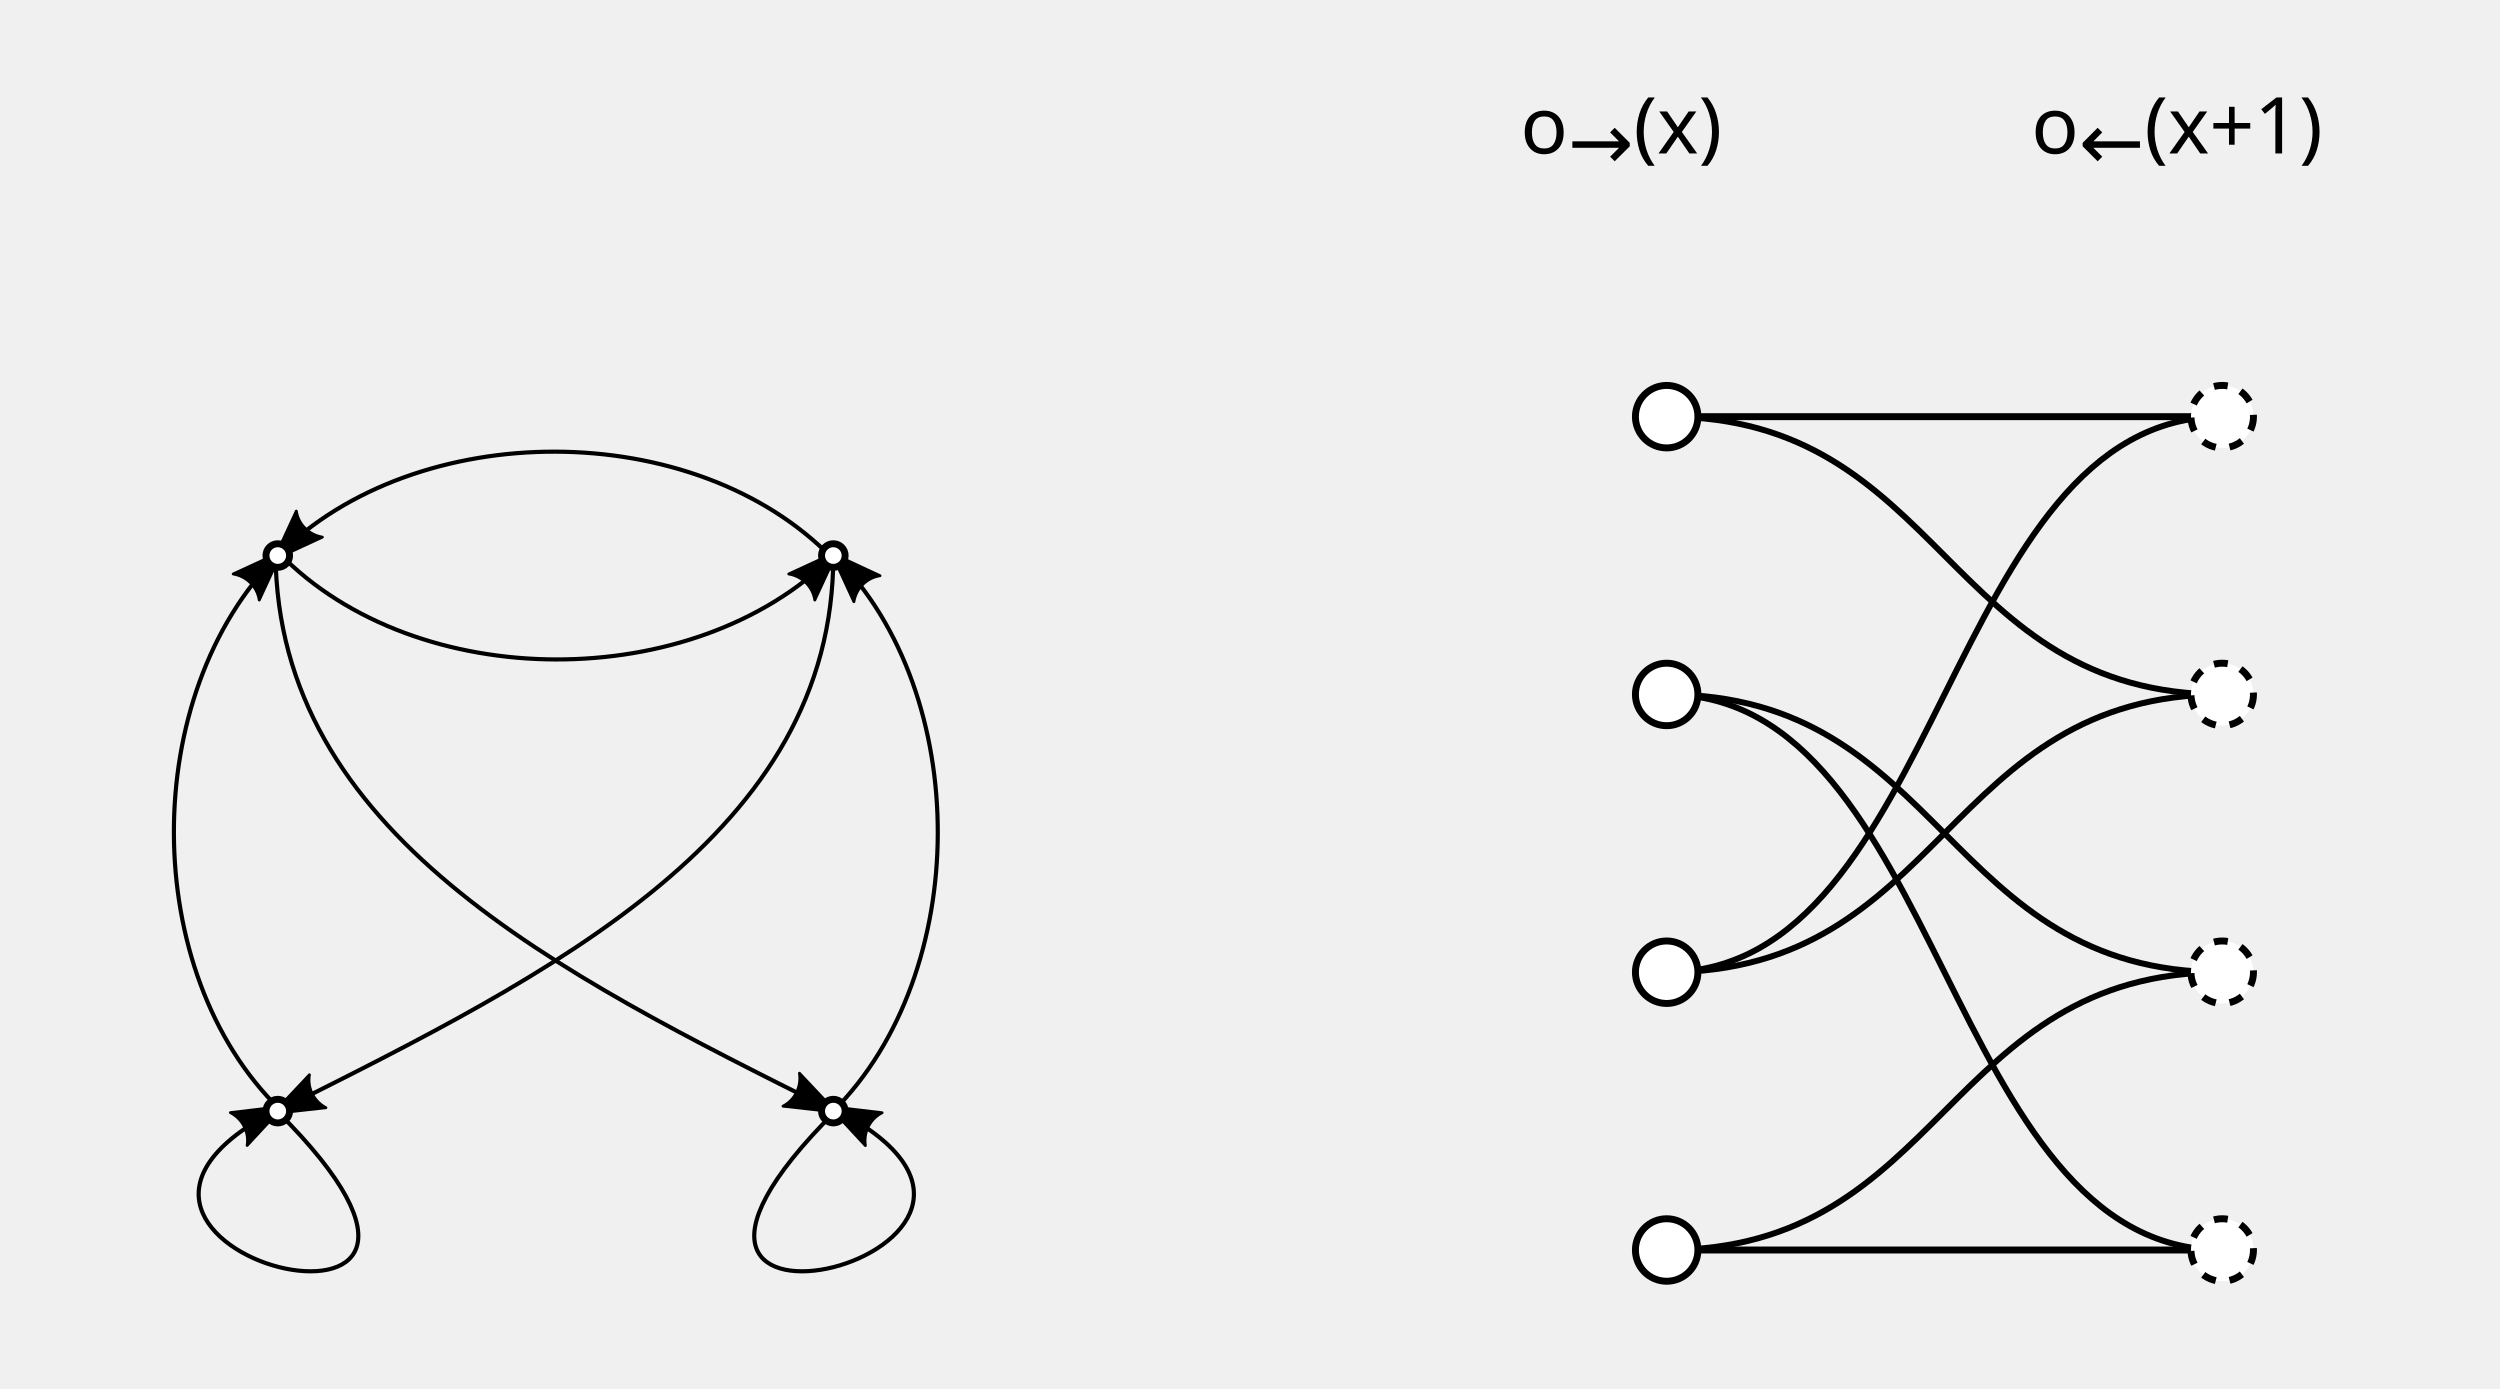
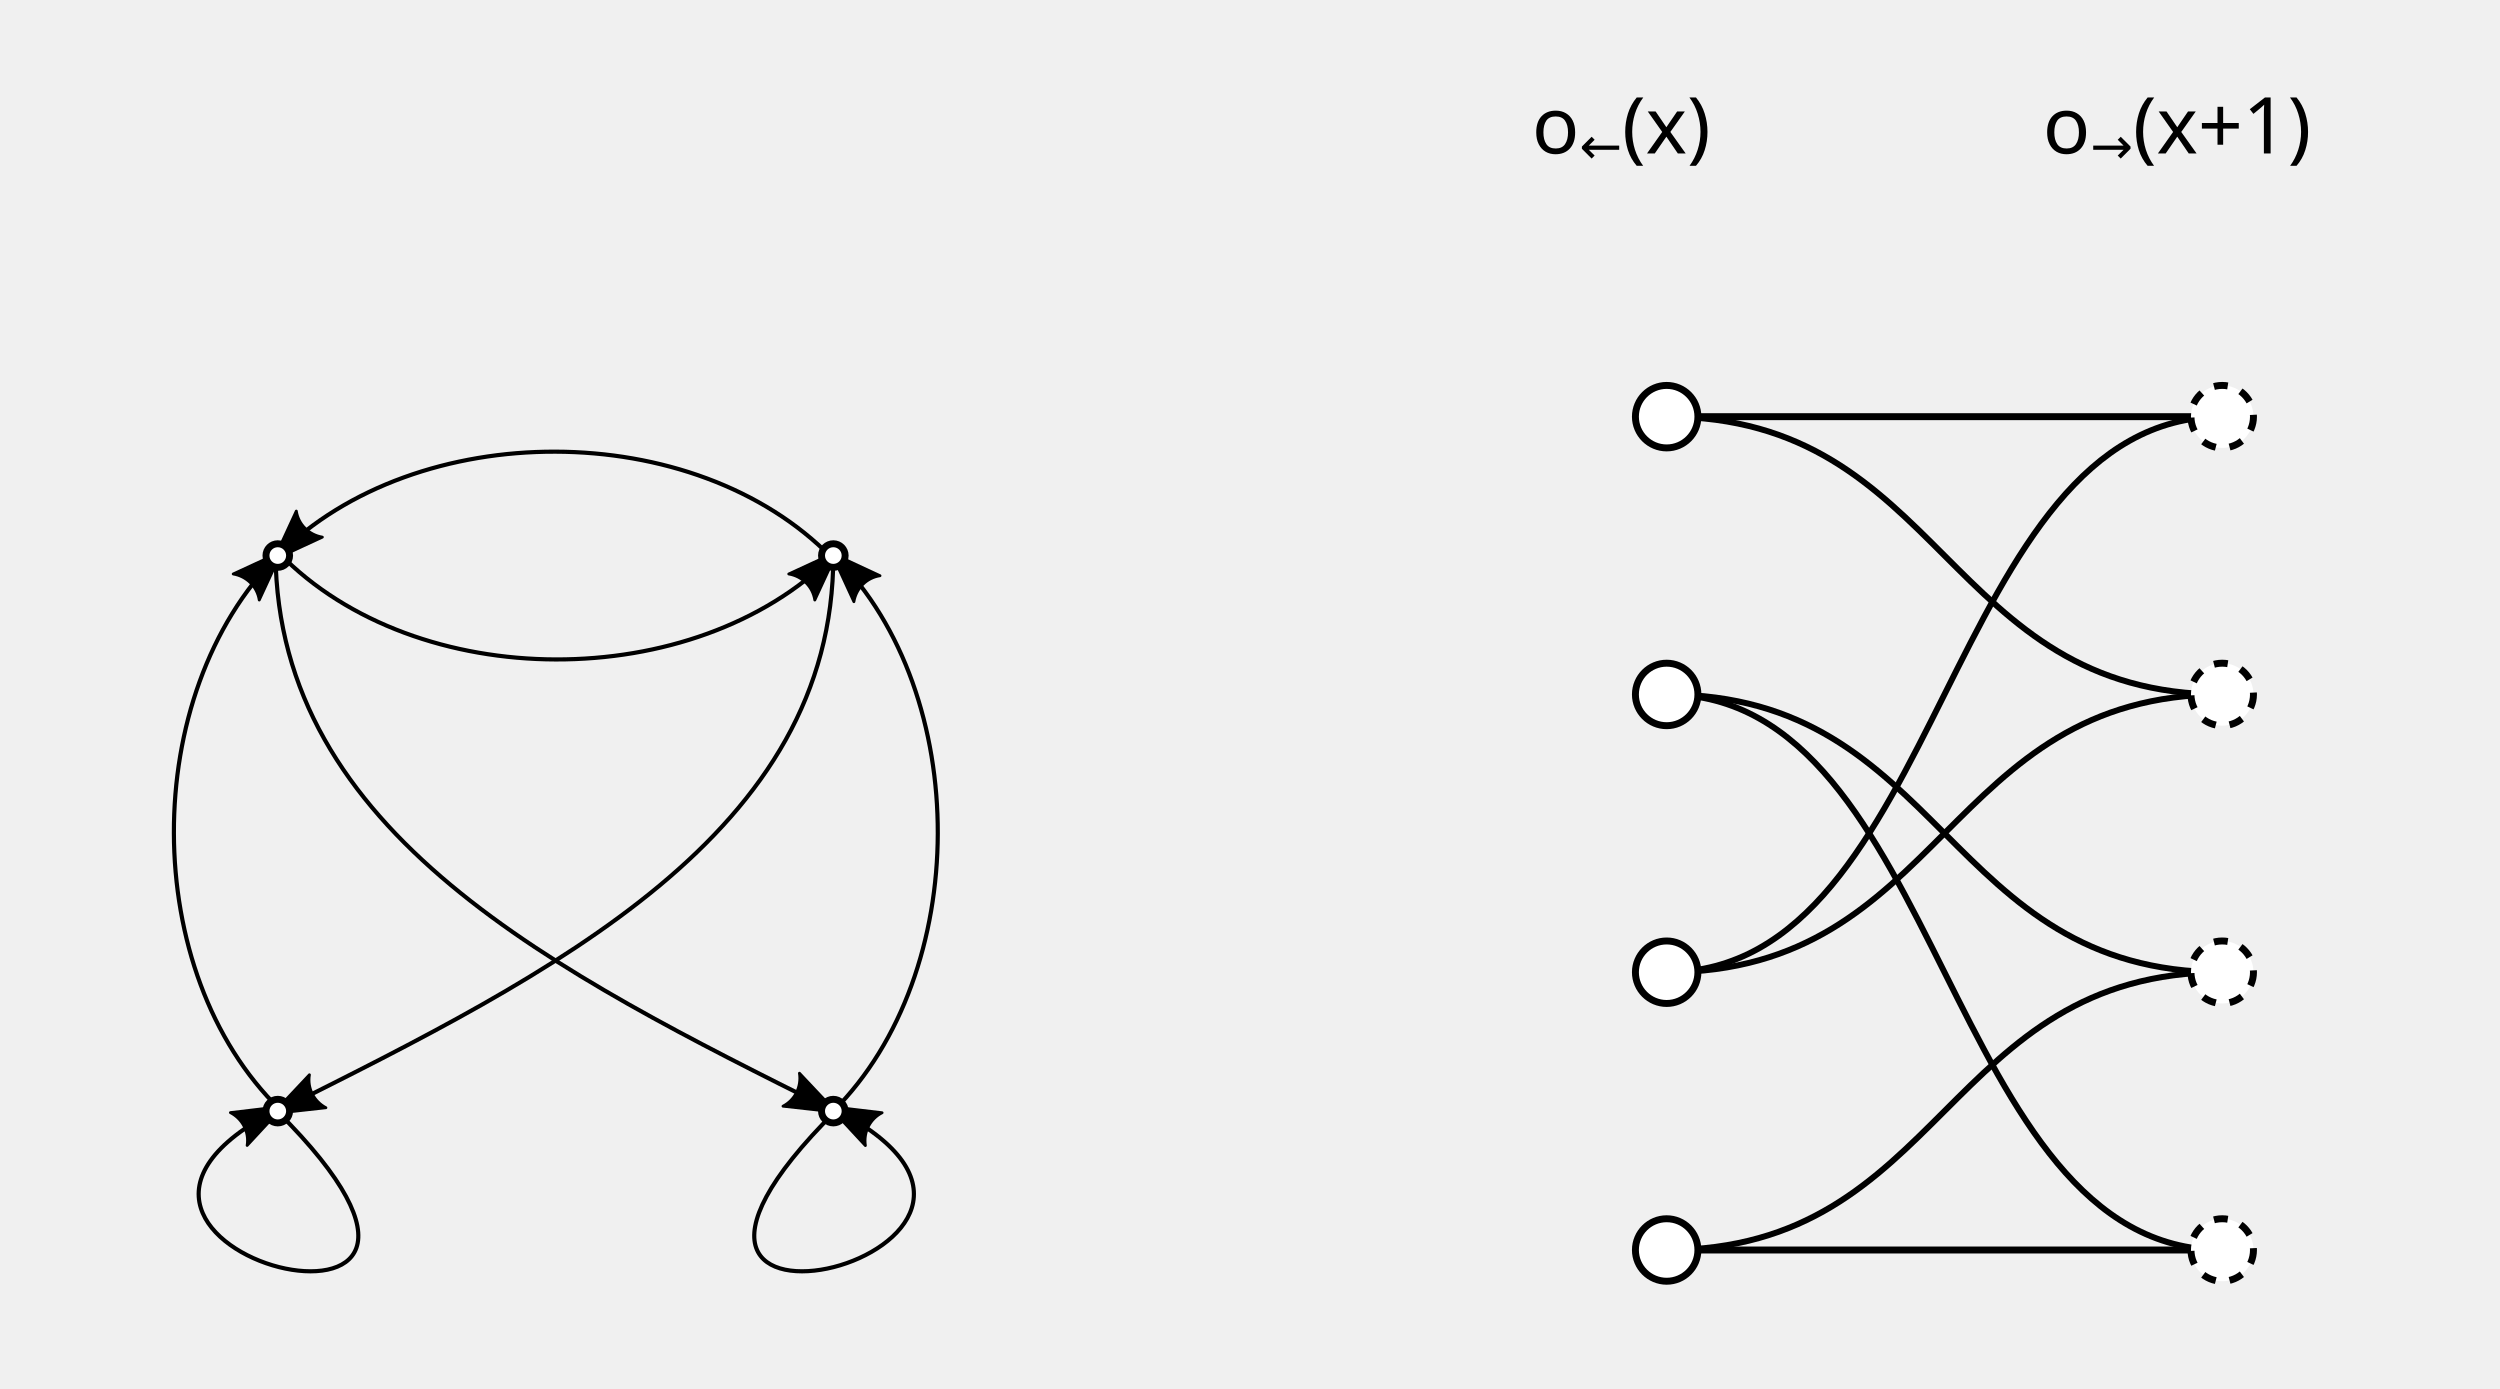
<svg xmlns="http://www.w3.org/2000/svg" width="180mm" height="100mm" viewBox="0 0 637.795 354.331" id="svg2" version="1.1">
  <defs id="defs4">
    <marker orient="auto" refY="0" refX="0" id="Arrow2Lend" style="overflow:visible">
      <path id="path4636" style="fill:#000000;fill-opacity:1;fill-rule:evenodd;stroke:#000000;stroke-width:0.625;stroke-linejoin:round;stroke-opacity:1" d="M 8.719,4.034 -2.207,0.016 8.719,-4.002 c -1.745,2.372 -1.735,5.617 -6e-7,8.035 z" transform="matrix(-1.1,0,0,-1.1,-1.1,0)" />
    </marker>
    <marker orient="auto" refY="0" refX="0" id="Arrow2Lend-7" style="overflow:visible">
      <path id="path4636-0" style="fill:#000000;fill-opacity:1;fill-rule:evenodd;stroke:#000000;stroke-width:0.625;stroke-linejoin:round;stroke-opacity:1" d="M 8.719,4.034 -2.207,0.016 8.719,-4.002 c -1.745,2.372 -1.735,5.617 -6e-7,8.035 z" transform="matrix(-1.1,0,0,-1.1,-1.1,0)" />
    </marker>
    <marker orient="auto" refY="0" refX="0" id="Arrow2Lend-7-3" style="overflow:visible">
      <path id="path4636-0-6" style="fill:#000000;fill-opacity:1;fill-rule:evenodd;stroke:#000000;stroke-width:0.625;stroke-linejoin:round;stroke-opacity:1" d="M 8.719,4.034 -2.207,0.016 8.719,-4.002 c -1.745,2.372 -1.735,5.617 -6e-7,8.035 z" transform="matrix(-1.1,0,0,-1.1,-1.1,0)" />
    </marker>
    <marker orient="auto" refY="0" refX="0" id="Arrow2Lend-7-5" style="overflow:visible">
      <path id="path4636-0-3" style="fill:#000000;fill-opacity:1;fill-rule:evenodd;stroke:#000000;stroke-width:0.625;stroke-linejoin:round;stroke-opacity:1" d="M 8.719,4.034 -2.207,0.016 8.719,-4.002 c -1.745,2.372 -1.735,5.617 -6e-7,8.035 z" transform="matrix(-1.1,0,0,-1.1,-1.1,0)" />
    </marker>
    <marker orient="auto" refY="0" refX="0" id="Arrow2Lend-7-5-6" style="overflow:visible">
      <path id="path4636-0-3-2" style="fill:#000000;fill-opacity:1;fill-rule:evenodd;stroke:#000000;stroke-width:0.625;stroke-linejoin:round;stroke-opacity:1" d="M 8.719,4.034 -2.207,0.016 8.719,-4.002 c -1.745,2.372 -1.735,5.617 -6e-7,8.035 z" transform="matrix(-1.1,0,0,-1.1,-1.1,0)" />
    </marker>
    <marker orient="auto" refY="0" refX="0" id="Arrow2Lend-7-5-1" style="overflow:visible">
      <path id="path4636-0-3-27" style="fill:#000000;fill-opacity:1;fill-rule:evenodd;stroke:#000000;stroke-width:0.625;stroke-linejoin:round;stroke-opacity:1" d="M 8.719,4.034 -2.207,0.016 8.719,-4.002 c -1.745,2.372 -1.735,5.617 -6e-7,8.035 z" transform="matrix(-1.1,0,0,-1.1,-1.1,0)" />
    </marker>
    <marker orient="auto" refY="0" refX="0" id="Arrow2Lend-7-5-1-9" style="overflow:visible">
      <path id="path4636-0-3-27-3" style="fill:#000000;fill-opacity:1;fill-rule:evenodd;stroke:#000000;stroke-width:0.625;stroke-linejoin:round;stroke-opacity:1" d="M 8.719,4.034 -2.207,0.016 8.719,-4.002 c -1.745,2.372 -1.735,5.617 -6e-7,8.035 z" transform="matrix(-1.1,0,0,-1.1,-1.1,0)" />
    </marker>
    <marker orient="auto" refY="0" refX="0" id="Arrow2Lend-7-5-1-0" style="overflow:visible">
      <path id="path4636-0-3-27-6" style="fill:#000000;fill-opacity:1;fill-rule:evenodd;stroke:#000000;stroke-width:0.625;stroke-linejoin:round;stroke-opacity:1" d="M 8.719,4.034 -2.207,0.016 8.719,-4.002 c -1.745,2.372 -1.735,5.617 -6e-7,8.035 z" transform="matrix(-1.1,0,0,-1.1,-1.1,0)" />
    </marker>
    <marker orient="auto" refY="0" refX="0" id="Arrow2Lend-7-5-1-0-6" style="overflow:visible">
      <path id="path4636-0-3-27-6-1" style="fill:#000000;fill-opacity:1;fill-rule:evenodd;stroke:#000000;stroke-width:0.625;stroke-linejoin:round;stroke-opacity:1" d="M 8.719,4.034 -2.207,0.016 8.719,-4.002 c -1.745,2.372 -1.735,5.617 -6e-7,8.035 z" transform="matrix(-1.1,0,0,-1.1,-1.1,0)" />
    </marker>
    <marker orient="auto" refY="0" refX="0" id="Arrow2Lend-7-5-1-0-7" style="overflow:visible">
      <path id="path4636-0-3-27-6-9" style="fill:#000000;fill-opacity:1;fill-rule:evenodd;stroke:#000000;stroke-width:0.625;stroke-linejoin:round;stroke-opacity:1" d="M 8.719,4.034 -2.207,0.016 8.719,-4.002 c -1.745,2.372 -1.735,5.617 -6e-7,8.035 z" transform="matrix(-1.1,0,0,-1.1,-1.1,0)" />
    </marker>
  </defs>
  <g id="layer1" transform="translate(0,-698.0315)">
    <text xml:space="preserve" style="font-style:normal;font-variant:normal;font-weight:normal;font-stretch:normal;font-size:15px;line-height:125%;font-family:'DejaVu Sans Mono';-inkscape-font-specification:'DejaVu Sans Mono';text-align:center;letter-spacing:0px;word-spacing:0px;writing-mode:lr-tb;text-anchor:middle;fill:#000000;fill-opacity:1;stroke:none;stroke-width:1.772;stroke-linecap:butt;stroke-linejoin:miter;stroke-miterlimit:4;stroke-dasharray:none;stroke-opacity:1" x="106.299" y="698.031" id="text4601">
      <tspan id="tspan4603" x="106.299" y="698.031" />
    </text>
    <text xml:space="preserve" style="font-style:normal;font-variant:normal;font-weight:normal;font-stretch:normal;font-size:15px;line-height:125%;font-family:'DejaVu Sans Mono';-inkscape-font-specification:'DejaVu Sans Mono';text-align:center;letter-spacing:0px;word-spacing:0px;writing-mode:lr-tb;text-anchor:middle;fill:#000000;fill-opacity:1;stroke:none;stroke-width:1.772;stroke-linecap:butt;stroke-linejoin:miter;stroke-miterlimit:4;stroke-dasharray:none;stroke-opacity:1" x="106.299" y="768.898" id="text4605">
      <tspan id="tspan4607" x="106.299" y="768.898" />
    </text>
    <path style="fill:none;fill-rule:evenodd;stroke:#000000;stroke-width:1.772;stroke-linecap:butt;stroke-linejoin:miter;stroke-miterlimit:4;stroke-dasharray:none;stroke-opacity:1" d="m 425.197,1016.929 141.732,0" id="path4248-2-3-7" />
    <path style="fill:none;fill-rule:evenodd;stroke:#000000;stroke-width:1.063;stroke-linecap:butt;stroke-linejoin:miter;stroke-miterlimit:4;stroke-dasharray:none;stroke-opacity:1;marker-end:url(#Arrow2Lend-7)" d="m 212.598,839.764 c 0,70.866 -70.866,106.299 -141.732,141.732" id="path4349" />
    <path style="fill:none;fill-rule:evenodd;stroke:#000000;stroke-width:1.063;stroke-linecap:butt;stroke-linejoin:miter;stroke-miterlimit:4;stroke-dasharray:none;stroke-opacity:1;marker-end:url(#Arrow2Lend-7-3)" d="M 70.286,839.393 C 70.866,910.63 141.732,946.063 212.018,981.125" id="path4349-7" />
    <path style="fill:none;fill-rule:evenodd;stroke:#000000;stroke-width:1.063;stroke-linecap:butt;stroke-linejoin:miter;stroke-miterlimit:4;stroke-dasharray:none;stroke-opacity:1;marker-end:url(#Arrow2Lend-7-5)" d="M 212.598,981.496 C 248.031,946.063 248.031,875.197 213.171,840.152" id="path4349-5" />
    <path style="fill:none;fill-rule:evenodd;stroke:#000000;stroke-width:1.063;stroke-linecap:butt;stroke-linejoin:miter;stroke-miterlimit:4;stroke-dasharray:none;stroke-opacity:1;marker-end:url(#Arrow2Lend-7-5-6)" d="M 71.438,981.108 C 35.433,946.063 35.433,875.197 70.866,839.764" id="path4349-5-9" />
    <path style="fill:none;fill-rule:evenodd;stroke:#000000;stroke-width:1.063;stroke-linecap:butt;stroke-linejoin:miter;stroke-miterlimit:4;stroke-dasharray:none;stroke-opacity:1;marker-end:url(#Arrow2Lend-7-5-1)" d="M 212.211,840.336 C 177.165,804.331 106.299,804.331 70.866,839.764" id="path4349-5-0" />
    <path style="fill:none;fill-rule:evenodd;stroke:#000000;stroke-width:1.063;stroke-linecap:butt;stroke-linejoin:miter;stroke-miterlimit:4;stroke-dasharray:none;stroke-opacity:1;marker-end:url(#Arrow2Lend-7-5-1-9)" d="m 71.254,839.192 c 35.045,36.005 105.911,36.005 141.344,0.572" id="path4349-5-0-6" />
    <path style="fill:none;fill-rule:evenodd;stroke:#000000;stroke-width:1.063;stroke-linecap:butt;stroke-linejoin:miter;stroke-miterlimit:4;stroke-dasharray:none;stroke-opacity:1;marker-end:url(#Arrow2Lend-7-5-1-0)" d="m 213.174,981.496 c -71.442,70.866 70.291,35.433 -0.388,-0.572" id="path4349-5-0-2" />
    <path style="fill:none;fill-rule:evenodd;stroke:#000000;stroke-width:1.063;stroke-linecap:butt;stroke-linejoin:miter;stroke-miterlimit:4;stroke-dasharray:none;stroke-opacity:1;marker-end:url(#Arrow2Lend-7-5-1-0-7)" d="m 70.665,981.496 c 71.442,70.866 -70.291,35.433 0.388,-0.572" id="path4349-5-0-2-2" />
    <circle style="fill:#ffffff;fill-opacity:1;fill-rule:nonzero;stroke:#000000;stroke-width:1.772;stroke-linecap:butt;stroke-linejoin:miter;stroke-miterlimit:4;stroke-dasharray:none;stroke-dashoffset:0;stroke-opacity:1" id="path8087-0-7" cx="212.598" cy="981.496" r="3.012" />
    <circle style="fill:#ffffff;fill-opacity:1;fill-rule:nonzero;stroke:#000000;stroke-width:1.772;stroke-linecap:butt;stroke-linejoin:miter;stroke-miterlimit:4;stroke-dasharray:none;stroke-dashoffset:0;stroke-opacity:1" id="path8087-0-3-6" cx="70.866" cy="981.496" r="3.012" />
    <circle style="fill:#ffffff;fill-opacity:1;fill-rule:nonzero;stroke:#000000;stroke-width:1.772;stroke-linecap:butt;stroke-linejoin:miter;stroke-miterlimit:4;stroke-dasharray:none;stroke-dashoffset:0;stroke-opacity:1" id="path8087-0-9-3" cx="70.866" cy="839.764" r="3.012" />
    <circle style="fill:#ffffff;fill-opacity:1;fill-rule:nonzero;stroke:#000000;stroke-width:1.772;stroke-linecap:butt;stroke-linejoin:miter;stroke-miterlimit:4;stroke-dasharray:none;stroke-dashoffset:0;stroke-opacity:1" id="path8087-0-0-1" cx="212.598" cy="839.764" r="3.012" />
    <flowRoot transform="translate(21.49831,149.1702)" style="font-style:normal;font-variant:normal;font-weight:normal;font-stretch:normal;font-size:40px;line-height:200%;font-family:'DejaVu Sans Mono';-inkscape-font-specification:'DejaVu Sans Mono';text-align:center;letter-spacing:0px;word-spacing:0px;writing-mode:lr-tb;text-anchor:middle;fill:#000000;fill-opacity:1;stroke:none;stroke-width:1px;stroke-linecap:butt;stroke-linejoin:miter;stroke-opacity:1" id="flowRoot4249-4-0" xml:space="preserve">
      <flowRegion id="flowRegion4251-7-8">
        <rect style="font-style:normal;font-variant:normal;font-weight:normal;font-stretch:normal;line-height:200%;font-family:'DejaVu Sans Mono';-inkscape-font-specification:'DejaVu Sans Mono'" y="807.9" x="191.497" height="35.433" width="70.866" id="rect4253-8-1" />
      </flowRegion>
      <flowPara style="font-style:normal;font-variant:normal;font-weight:normal;font-stretch:normal;font-size:15px;line-height:200%;font-family:'DejaVu Sans Mono';-inkscape-font-specification:'DejaVu Sans Mono'" id="flowPara9033">[11]</flowPara>
    </flowRoot>
    <flowRoot transform="translate(21.03617,6.680794)" style="font-style:normal;font-variant:normal;font-weight:normal;font-stretch:normal;font-size:40px;line-height:200%;font-family:'DejaVu Sans Mono';-inkscape-font-specification:'DejaVu Sans Mono';text-align:center;letter-spacing:0px;word-spacing:0px;writing-mode:lr-tb;text-anchor:middle;fill:#000000;fill-opacity:1;stroke:none;stroke-width:1px;stroke-linecap:butt;stroke-linejoin:miter;stroke-opacity:1" id="flowRoot4249-4-0-4" xml:space="preserve">
      <flowRegion id="flowRegion4251-7-8-8">
        <rect style="font-style:normal;font-variant:normal;font-weight:normal;font-stretch:normal;line-height:200%;font-family:'DejaVu Sans Mono';-inkscape-font-specification:'DejaVu Sans Mono'" y="807.9" x="191.497" height="35.433" width="70.866" id="rect4253-8-1-4" />
      </flowRegion>
      <flowPara style="font-style:normal;font-variant:normal;font-weight:normal;font-stretch:normal;font-size:15px;line-height:200%;font-family:'DejaVu Sans Mono';-inkscape-font-specification:'DejaVu Sans Mono'" id="flowPara9033-8">[10]</flowPara>
    </flowRoot>
    <flowRoot transform="translate(-191.0844,149.1781)" style="font-style:normal;font-variant:normal;font-weight:normal;font-stretch:normal;font-size:40px;line-height:200%;font-family:'DejaVu Sans Mono';-inkscape-font-specification:'DejaVu Sans Mono';text-align:center;letter-spacing:0px;word-spacing:0px;writing-mode:lr-tb;text-anchor:middle;fill:#000000;fill-opacity:1;stroke:none;stroke-width:1px;stroke-linecap:butt;stroke-linejoin:miter;stroke-opacity:1" id="flowRoot4249-4-0-1" xml:space="preserve">
      <flowRegion id="flowRegion4251-7-8-6">
        <rect style="font-style:normal;font-variant:normal;font-weight:normal;font-stretch:normal;line-height:200%;font-family:'DejaVu Sans Mono';-inkscape-font-specification:'DejaVu Sans Mono'" y="807.9" x="191.497" height="35.433" width="70.866" id="rect4253-8-1-8" />
      </flowRegion>
      <flowPara style="font-style:normal;font-variant:normal;font-weight:normal;font-stretch:normal;font-size:15px;line-height:200%;font-family:'DejaVu Sans Mono';-inkscape-font-specification:'DejaVu Sans Mono'" id="flowPara9033-5">[00]</flowPara>
    </flowRoot>
    <flowRoot transform="translate(-191.5465,7.453647)" style="font-style:normal;font-variant:normal;font-weight:normal;font-stretch:normal;font-size:40px;line-height:200%;font-family:'DejaVu Sans Mono';-inkscape-font-specification:'DejaVu Sans Mono';text-align:center;letter-spacing:0px;word-spacing:0px;writing-mode:lr-tb;text-anchor:middle;fill:#000000;fill-opacity:1;stroke:none;stroke-width:1px;stroke-linecap:butt;stroke-linejoin:miter;stroke-opacity:1" id="flowRoot4249-4-0-2" xml:space="preserve">
      <flowRegion id="flowRegion4251-7-8-1">
        <rect style="font-style:normal;font-variant:normal;font-weight:normal;font-stretch:normal;line-height:200%;font-family:'DejaVu Sans Mono';-inkscape-font-specification:'DejaVu Sans Mono'" y="807.9" x="191.497" height="35.433" width="70.866" id="rect4253-8-1-9" />
      </flowRegion>
      <flowPara style="font-style:normal;font-variant:normal;font-weight:normal;font-stretch:normal;font-size:15px;line-height:200%;font-family:'DejaVu Sans Mono';-inkscape-font-specification:'DejaVu Sans Mono'" id="flowPara9033-9">[01]</flowPara>
    </flowRoot>
    <flowRoot transform="translate(-155.9778,184.6111)" style="font-style:normal;font-variant:normal;font-weight:normal;font-stretch:normal;font-size:40px;line-height:200%;font-family:'DejaVu Sans Mono';-inkscape-font-specification:'DejaVu Sans Mono';text-align:center;letter-spacing:0px;word-spacing:0px;writing-mode:lr-tb;text-anchor:middle;fill:#000000;fill-opacity:1;stroke:none;stroke-width:1px;stroke-linecap:butt;stroke-linejoin:miter;stroke-opacity:1" id="flowRoot4249-4-0-9-3" xml:space="preserve">
      <flowRegion id="flowRegion4251-7-8-3-2">
        <rect style="font-style:normal;font-variant:normal;font-weight:normal;font-stretch:normal;line-height:200%;font-family:'DejaVu Sans Mono';-inkscape-font-specification:'DejaVu Sans Mono'" y="807.9" x="191.497" height="35.433" width="70.866" id="rect4253-8-1-1-1" />
      </flowRegion>
      <flowPara style="font-style:normal;font-variant:normal;font-weight:normal;font-stretch:normal;font-size:15px;line-height:200%;font-family:'DejaVu Sans Mono';-inkscape-font-specification:'DejaVu Sans Mono'" id="flowPara9033-4-7">0</flowPara>
    </flowRoot>
    <flowRoot transform="translate(-14.24547,184.6111)" style="font-style:normal;font-variant:normal;font-weight:normal;font-stretch:normal;font-size:40px;line-height:200%;font-family:'DejaVu Sans Mono';-inkscape-font-specification:'DejaVu Sans Mono';text-align:center;letter-spacing:0px;word-spacing:0px;writing-mode:lr-tb;text-anchor:middle;fill:#000000;fill-opacity:1;stroke:none;stroke-width:1px;stroke-linecap:butt;stroke-linejoin:miter;stroke-opacity:1" id="flowRoot4249-4-0-9-5" xml:space="preserve">
      <flowRegion id="flowRegion4251-7-8-3-6">
        <rect style="font-style:normal;font-variant:normal;font-weight:normal;font-stretch:normal;line-height:200%;font-family:'DejaVu Sans Mono';-inkscape-font-specification:'DejaVu Sans Mono'" y="807.9" x="191.497" height="35.433" width="70.866" id="rect4253-8-1-1-5" />
      </flowRegion>
      <flowPara style="font-style:normal;font-variant:normal;font-weight:normal;font-stretch:normal;font-size:15px;line-height:200%;font-family:'DejaVu Sans Mono';-inkscape-font-specification:'DejaVu Sans Mono'" id="flowPara9033-4-4">0</flowPara>
    </flowRoot>
    <flowRoot transform="translate(-49.67854,78.31191)" style="font-style:normal;font-variant:normal;font-weight:normal;font-stretch:normal;font-size:40px;line-height:200%;font-family:'DejaVu Sans Mono';-inkscape-font-specification:'DejaVu Sans Mono';text-align:center;letter-spacing:0px;word-spacing:0px;writing-mode:lr-tb;text-anchor:middle;fill:#000000;fill-opacity:1;stroke:none;stroke-width:1px;stroke-linecap:butt;stroke-linejoin:miter;stroke-opacity:1" id="flowRoot4249-4-0-9-2" xml:space="preserve">
      <flowRegion id="flowRegion4251-7-8-3-21">
        <rect style="font-style:normal;font-variant:normal;font-weight:normal;font-stretch:normal;line-height:200%;font-family:'DejaVu Sans Mono';-inkscape-font-specification:'DejaVu Sans Mono'" y="807.9" x="191.497" height="35.433" width="70.866" id="rect4253-8-1-1-72" />
      </flowRegion>
      <flowPara style="font-style:normal;font-variant:normal;font-weight:normal;font-stretch:normal;font-size:15px;line-height:200%;font-family:'DejaVu Sans Mono';-inkscape-font-specification:'DejaVu Sans Mono'" id="flowPara9033-4-41">0</flowPara>
    </flowRoot>
    <flowRoot transform="translate(-191.4108,78.31191)" style="font-style:normal;font-variant:normal;font-weight:normal;font-stretch:normal;font-size:40px;line-height:200%;font-family:'DejaVu Sans Mono';-inkscape-font-specification:'DejaVu Sans Mono';text-align:center;letter-spacing:0px;word-spacing:0px;writing-mode:lr-tb;text-anchor:middle;fill:#000000;fill-opacity:1;stroke:none;stroke-width:1px;stroke-linecap:butt;stroke-linejoin:miter;stroke-opacity:1" id="flowRoot4249-4-0-9-7-6" xml:space="preserve">
      <flowRegion id="flowRegion4251-7-8-3-3-5">
        <rect style="font-style:normal;font-variant:normal;font-weight:normal;font-stretch:normal;line-height:200%;font-family:'DejaVu Sans Mono';-inkscape-font-specification:'DejaVu Sans Mono'" y="807.9" x="191.497" height="35.433" width="70.866" id="rect4253-8-1-1-7-7" />
      </flowRegion>
      <flowPara style="font-style:normal;font-variant:normal;font-weight:normal;font-stretch:normal;font-size:15px;line-height:200%;font-family:'DejaVu Sans Mono';-inkscape-font-specification:'DejaVu Sans Mono'" id="flowPara9033-4-1-8">1</flowPara>
    </flowRoot>
    <flowRoot transform="translate(21.1876,78.31191)" style="font-style:normal;font-variant:normal;font-weight:normal;font-stretch:normal;font-size:40px;line-height:200%;font-family:'DejaVu Sans Mono';-inkscape-font-specification:'DejaVu Sans Mono';text-align:center;letter-spacing:0px;word-spacing:0px;writing-mode:lr-tb;text-anchor:middle;fill:#000000;fill-opacity:1;stroke:none;stroke-width:1px;stroke-linecap:butt;stroke-linejoin:miter;stroke-opacity:1" id="flowRoot4249-4-0-9-7-5" xml:space="preserve">
      <flowRegion id="flowRegion4251-7-8-3-3-9">
        <rect style="font-style:normal;font-variant:normal;font-weight:normal;font-stretch:normal;line-height:200%;font-family:'DejaVu Sans Mono';-inkscape-font-specification:'DejaVu Sans Mono'" y="807.9" x="191.497" height="35.433" width="70.866" id="rect4253-8-1-1-7-2" />
      </flowRegion>
      <flowPara style="font-style:normal;font-variant:normal;font-weight:normal;font-stretch:normal;font-size:15px;line-height:200%;font-family:'DejaVu Sans Mono';-inkscape-font-specification:'DejaVu Sans Mono'" id="flowPara9033-4-1-7">1</flowPara>
    </flowRoot>
    <flowRoot transform="translate(-120.5447,78.31191)" style="font-style:normal;font-variant:normal;font-weight:normal;font-stretch:normal;font-size:40px;line-height:200%;font-family:'DejaVu Sans Mono';-inkscape-font-specification:'DejaVu Sans Mono';text-align:center;letter-spacing:0px;word-spacing:0px;writing-mode:lr-tb;text-anchor:middle;fill:#000000;fill-opacity:1;stroke:none;stroke-width:1px;stroke-linecap:butt;stroke-linejoin:miter;stroke-opacity:1" id="flowRoot4249-4-0-9-7-3" xml:space="preserve">
      <flowRegion id="flowRegion4251-7-8-3-3-6">
        <rect style="font-style:normal;font-variant:normal;font-weight:normal;font-stretch:normal;line-height:200%;font-family:'DejaVu Sans Mono';-inkscape-font-specification:'DejaVu Sans Mono'" y="807.9" x="191.497" height="35.433" width="70.866" id="rect4253-8-1-1-7-4" />
      </flowRegion>
      <flowPara style="font-style:normal;font-variant:normal;font-weight:normal;font-stretch:normal;font-size:15px;line-height:200%;font-family:'DejaVu Sans Mono';-inkscape-font-specification:'DejaVu Sans Mono'" id="flowPara9033-4-1-79">1</flowPara>
    </flowRoot>
    <flowRoot transform="translate(-84.45805,26.39899)" style="font-style:normal;font-variant:normal;font-weight:normal;font-stretch:normal;font-size:40px;line-height:200%;font-family:'DejaVu Sans Mono';-inkscape-font-specification:'DejaVu Sans Mono';text-align:center;letter-spacing:0px;word-spacing:0px;writing-mode:lr-tb;text-anchor:middle;fill:#000000;fill-opacity:1;stroke:none;stroke-width:1px;stroke-linecap:butt;stroke-linejoin:miter;stroke-opacity:1" id="flowRoot4249-4-0-9-7-7" xml:space="preserve">
      <flowRegion id="flowRegion4251-7-8-3-3-2">
        <rect style="font-style:normal;font-variant:normal;font-weight:normal;font-stretch:normal;line-height:200%;font-family:'DejaVu Sans Mono';-inkscape-font-specification:'DejaVu Sans Mono'" y="807.9" x="191.497" height="35.433" width="70.866" id="rect4253-8-1-1-7-21" />
      </flowRegion>
      <flowPara style="font-style:normal;font-variant:normal;font-weight:normal;font-stretch:normal;font-size:15px;line-height:200%;font-family:'DejaVu Sans Mono';-inkscape-font-specification:'DejaVu Sans Mono'" id="flowPara9033-4-1-6">1</flowPara>
    </flowRoot>
    <flowRoot transform="translate(-85.11161,-27.98731)" style="font-style:normal;font-variant:normal;font-weight:normal;font-stretch:normal;font-size:40px;line-height:200%;font-family:'DejaVu Sans Mono';-inkscape-font-specification:'DejaVu Sans Mono';text-align:center;letter-spacing:0px;word-spacing:0px;writing-mode:lr-tb;text-anchor:middle;fill:#000000;fill-opacity:1;stroke:none;stroke-width:1px;stroke-linecap:butt;stroke-linejoin:miter;stroke-opacity:1" id="flowRoot4249-4-0-9-7-30" xml:space="preserve">
      <flowRegion id="flowRegion4251-7-8-3-3-21">
        <rect style="font-style:normal;font-variant:normal;font-weight:normal;font-stretch:normal;line-height:200%;font-family:'DejaVu Sans Mono';-inkscape-font-specification:'DejaVu Sans Mono'" y="807.9" x="191.497" height="35.433" width="70.866" id="rect4253-8-1-1-7-5" />
      </flowRegion>
      <flowPara style="font-style:normal;font-variant:normal;font-weight:normal;font-stretch:normal;font-size:15px;line-height:200%;font-family:'DejaVu Sans Mono';-inkscape-font-specification:'DejaVu Sans Mono'" id="flowPara9033-4-1-65">1</flowPara>
    </flowRoot>
    <flowRoot transform="translate(163.2464,-22.13095)" style="font-style:normal;font-variant:normal;font-weight:normal;font-stretch:normal;font-size:40px;line-height:200%;font-family:'DejaVu Sans Mono';-inkscape-font-specification:'DejaVu Sans Mono';text-align:center;letter-spacing:0px;word-spacing:0px;writing-mode:lr-tb;text-anchor:middle;fill:#000000;fill-opacity:1;stroke:none;stroke-width:1px;stroke-linecap:butt;stroke-linejoin:miter;stroke-opacity:1" id="flowRoot4249-4-0-1-6" xml:space="preserve">
      <flowRegion id="flowRegion4251-7-8-6-6">
        <rect style="font-style:normal;font-variant:normal;font-weight:normal;font-stretch:normal;line-height:200%;font-family:'DejaVu Sans Mono';-inkscape-font-specification:'DejaVu Sans Mono'" y="807.9" x="191.497" height="35.433" width="70.866" id="rect4253-8-1-8-0" />
      </flowRegion>
      <flowPara style="font-style:normal;font-variant:normal;font-weight:normal;font-stretch:normal;font-size:15px;line-height:200%;font-family:'DejaVu Sans Mono';-inkscape-font-specification:'DejaVu Sans Mono'" id="flowPara9033-5-2">[00]</flowPara>
    </flowRoot>
    <flowRoot transform="translate(375.8448,-22.13095)" style="font-style:normal;font-variant:normal;font-weight:normal;font-stretch:normal;font-size:40px;line-height:200%;font-family:'DejaVu Sans Mono';-inkscape-font-specification:'DejaVu Sans Mono';text-align:center;letter-spacing:0px;word-spacing:0px;writing-mode:lr-tb;text-anchor:middle;fill:#000000;fill-opacity:1;stroke:none;stroke-width:1px;stroke-linecap:butt;stroke-linejoin:miter;stroke-opacity:1" id="flowRoot4249-4-0-1-5" xml:space="preserve">
      <flowRegion id="flowRegion4251-7-8-6-8">
        <rect style="font-style:normal;font-variant:normal;font-weight:normal;font-stretch:normal;line-height:200%;font-family:'DejaVu Sans Mono';-inkscape-font-specification:'DejaVu Sans Mono'" y="807.9" x="191.497" height="35.433" width="70.866" id="rect4253-8-1-8-9" />
      </flowRegion>
      <flowPara style="font-style:normal;font-variant:normal;font-weight:normal;font-stretch:normal;font-size:15px;line-height:200%;font-family:'DejaVu Sans Mono';-inkscape-font-specification:'DejaVu Sans Mono'" id="flowPara9033-5-5">[00]</flowPara>
    </flowRoot>
    <flowRoot transform="translate(162.7842,48.74306)" style="font-style:normal;font-variant:normal;font-weight:normal;font-stretch:normal;font-size:40px;line-height:200%;font-family:'DejaVu Sans Mono';-inkscape-font-specification:'DejaVu Sans Mono';text-align:center;letter-spacing:0px;word-spacing:0px;writing-mode:lr-tb;text-anchor:middle;fill:#000000;fill-opacity:1;stroke:none;stroke-width:1px;stroke-linecap:butt;stroke-linejoin:miter;stroke-opacity:1" id="flowRoot4249-4-0-2-0" xml:space="preserve">
      <flowRegion id="flowRegion4251-7-8-1-6">
        <rect style="font-style:normal;font-variant:normal;font-weight:normal;font-stretch:normal;line-height:200%;font-family:'DejaVu Sans Mono';-inkscape-font-specification:'DejaVu Sans Mono'" y="807.9" x="191.497" height="35.433" width="70.866" id="rect4253-8-1-9-0" />
      </flowRegion>
      <flowPara style="font-style:normal;font-variant:normal;font-weight:normal;font-stretch:normal;font-size:15px;line-height:200%;font-family:'DejaVu Sans Mono';-inkscape-font-specification:'DejaVu Sans Mono'" id="flowPara9033-9-8">[01]</flowPara>
    </flowRoot>
    <flowRoot transform="translate(375.3826,48.74306)" style="font-style:normal;font-variant:normal;font-weight:normal;font-stretch:normal;font-size:40px;line-height:200%;font-family:'DejaVu Sans Mono';-inkscape-font-specification:'DejaVu Sans Mono';text-align:center;letter-spacing:0px;word-spacing:0px;writing-mode:lr-tb;text-anchor:middle;fill:#000000;fill-opacity:1;stroke:none;stroke-width:1px;stroke-linecap:butt;stroke-linejoin:miter;stroke-opacity:1" id="flowRoot4249-4-0-2-3" xml:space="preserve">
      <flowRegion id="flowRegion4251-7-8-1-7">
        <rect style="font-style:normal;font-variant:normal;font-weight:normal;font-stretch:normal;line-height:200%;font-family:'DejaVu Sans Mono';-inkscape-font-specification:'DejaVu Sans Mono'" y="807.9" x="191.497" height="35.433" width="70.866" id="rect4253-8-1-9-8" />
      </flowRegion>
      <flowPara style="font-style:normal;font-variant:normal;font-weight:normal;font-stretch:normal;font-size:15px;line-height:200%;font-family:'DejaVu Sans Mono';-inkscape-font-specification:'DejaVu Sans Mono'" id="flowPara9033-9-2">[01]</flowPara>
    </flowRoot>
    <flowRoot transform="translate(162.7685,118.8364)" style="font-style:normal;font-variant:normal;font-weight:normal;font-stretch:normal;font-size:40px;line-height:200%;font-family:'DejaVu Sans Mono';-inkscape-font-specification:'DejaVu Sans Mono';text-align:center;letter-spacing:0px;word-spacing:0px;writing-mode:lr-tb;text-anchor:middle;fill:#000000;fill-opacity:1;stroke:none;stroke-width:1px;stroke-linecap:butt;stroke-linejoin:miter;stroke-opacity:1" id="flowRoot4249-4-0-4-1" xml:space="preserve">
      <flowRegion id="flowRegion4251-7-8-8-0">
        <rect style="font-style:normal;font-variant:normal;font-weight:normal;font-stretch:normal;line-height:200%;font-family:'DejaVu Sans Mono';-inkscape-font-specification:'DejaVu Sans Mono'" y="807.9" x="191.497" height="35.433" width="70.866" id="rect4253-8-1-4-5" />
      </flowRegion>
      <flowPara style="font-style:normal;font-variant:normal;font-weight:normal;font-stretch:normal;font-size:15px;line-height:200%;font-family:'DejaVu Sans Mono';-inkscape-font-specification:'DejaVu Sans Mono'" id="flowPara9033-8-8">[10]</flowPara>
    </flowRoot>
    <flowRoot transform="translate(375.3669,118.8364)" style="font-style:normal;font-variant:normal;font-weight:normal;font-stretch:normal;font-size:40px;line-height:200%;font-family:'DejaVu Sans Mono';-inkscape-font-specification:'DejaVu Sans Mono';text-align:center;letter-spacing:0px;word-spacing:0px;writing-mode:lr-tb;text-anchor:middle;fill:#000000;fill-opacity:1;stroke:none;stroke-width:1px;stroke-linecap:butt;stroke-linejoin:miter;stroke-opacity:1" id="flowRoot4249-4-0-4-5" xml:space="preserve">
      <flowRegion id="flowRegion4251-7-8-8-5">
        <rect style="font-style:normal;font-variant:normal;font-weight:normal;font-stretch:normal;line-height:200%;font-family:'DejaVu Sans Mono';-inkscape-font-specification:'DejaVu Sans Mono'" y="807.9" x="191.497" height="35.433" width="70.866" id="rect4253-8-1-4-0" />
      </flowRegion>
      <flowPara style="font-style:normal;font-variant:normal;font-weight:normal;font-stretch:normal;font-size:15px;line-height:200%;font-family:'DejaVu Sans Mono';-inkscape-font-specification:'DejaVu Sans Mono'" id="flowPara9033-8-7">[10]</flowPara>
    </flowRoot>
    <flowRoot transform="translate(163.2306,190.4596)" style="font-style:normal;font-variant:normal;font-weight:normal;font-stretch:normal;font-size:40px;line-height:200%;font-family:'DejaVu Sans Mono';-inkscape-font-specification:'DejaVu Sans Mono';text-align:center;letter-spacing:0px;word-spacing:0px;writing-mode:lr-tb;text-anchor:middle;fill:#000000;fill-opacity:1;stroke:none;stroke-width:1px;stroke-linecap:butt;stroke-linejoin:miter;stroke-opacity:1" id="flowRoot4249-4-0-3" xml:space="preserve">
      <flowRegion id="flowRegion4251-7-8-82">
        <rect style="font-style:normal;font-variant:normal;font-weight:normal;font-stretch:normal;line-height:200%;font-family:'DejaVu Sans Mono';-inkscape-font-specification:'DejaVu Sans Mono'" y="807.9" x="191.497" height="35.433" width="70.866" id="rect4253-8-1-3" />
      </flowRegion>
      <flowPara style="font-style:normal;font-variant:normal;font-weight:normal;font-stretch:normal;font-size:15px;line-height:200%;font-family:'DejaVu Sans Mono';-inkscape-font-specification:'DejaVu Sans Mono'" id="flowPara9033-0">[11]</flowPara>
    </flowRoot>
    <flowRoot transform="translate(375.829,190.4596)" style="font-style:normal;font-variant:normal;font-weight:normal;font-stretch:normal;font-size:40px;line-height:200%;font-family:'DejaVu Sans Mono';-inkscape-font-specification:'DejaVu Sans Mono';text-align:center;letter-spacing:0px;word-spacing:0px;writing-mode:lr-tb;text-anchor:middle;fill:#000000;fill-opacity:1;stroke:none;stroke-width:1px;stroke-linecap:butt;stroke-linejoin:miter;stroke-opacity:1" id="flowRoot4249-4-0-7" xml:space="preserve">
      <flowRegion id="flowRegion4251-7-8-7">
        <rect style="font-style:normal;font-variant:normal;font-weight:normal;font-stretch:normal;line-height:200%;font-family:'DejaVu Sans Mono';-inkscape-font-specification:'DejaVu Sans Mono'" y="807.9" x="191.497" height="35.433" width="70.866" id="rect4253-8-1-7" />
      </flowRegion>
      <flowPara style="font-style:normal;font-variant:normal;font-weight:normal;font-stretch:normal;font-size:15px;line-height:200%;font-family:'DejaVu Sans Mono';-inkscape-font-specification:'DejaVu Sans Mono'" id="flowPara9033-6">[11]</flowPara>
    </flowRoot>
    <path style="fill:none;fill-rule:evenodd;stroke:#000000;stroke-width:1.772;stroke-linecap:butt;stroke-linejoin:miter;stroke-miterlimit:4;stroke-dasharray:none;stroke-opacity:1" d="m 425.197,804.331 141.732,0" id="path4248-2-3-7-9" />
    <path style="fill:none;fill-rule:evenodd;stroke:#000000;stroke-width:1.534;stroke-linecap:butt;stroke-linejoin:miter;stroke-miterlimit:4;stroke-dasharray:none;stroke-opacity:1" d="m 425.197,804.331 c 70.866,0 70.866,70.866 141.732,70.866" id="path4248-2-3-7-1" />
    <path style="fill:none;fill-rule:evenodd;stroke:#000000;stroke-width:1.534;stroke-linecap:butt;stroke-linejoin:miter;stroke-miterlimit:4;stroke-dasharray:none;stroke-opacity:1" d="m 425.197,1016.929 c 70.866,0 70.866,-70.866 141.732,-70.866" id="path4248-2-3-7-1-1" />
    <path style="fill:none;fill-rule:evenodd;stroke:#000000;stroke-width:1.534;stroke-linecap:butt;stroke-linejoin:miter;stroke-miterlimit:4;stroke-dasharray:none;stroke-opacity:1" d="m 425.197,875.197 c 70.866,0 70.866,70.866 141.732,70.866" id="path4248-2-3-7-1-9" />
    <path style="fill:none;fill-rule:evenodd;stroke:#000000;stroke-width:1.534;stroke-linecap:butt;stroke-linejoin:miter;stroke-miterlimit:4;stroke-dasharray:none;stroke-opacity:1" d="m 425.197,875.197 c 70.866,0 70.866,141.732 141.732,141.732" id="path4248-2-3-7-1-0" />
    <path style="fill:none;fill-rule:evenodd;stroke:#000000;stroke-width:1.534;stroke-linecap:butt;stroke-linejoin:miter;stroke-miterlimit:4;stroke-dasharray:none;stroke-opacity:1" d="m 425.197,946.063 c 70.866,0 70.866,-70.866 141.732,-70.866" id="path4248-2-3-7-1-9-8" />
    <path style="fill:none;fill-rule:evenodd;stroke:#000000;stroke-width:1.534;stroke-linecap:butt;stroke-linejoin:miter;stroke-miterlimit:4;stroke-dasharray:none;stroke-opacity:1" d="m 425.197,946.063 c 70.866,0 70.866,-141.732 141.732,-141.732" id="path4248-2-3-7-1-0-9" />
    <circle style="fill:#ffffff;fill-opacity:1;fill-rule:nonzero;stroke:#000000;stroke-width:1.772;stroke-linecap:butt;stroke-linejoin:miter;stroke-miterlimit:4;stroke-dasharray:none;stroke-dashoffset:0;stroke-opacity:1" id="path8087-0-03" cx="425.197" cy="804.331" r="7.972" />
    <flowRoot transform="translate(322.8584,-38.66654)" style="font-style:normal;font-variant:normal;font-weight:normal;font-stretch:normal;font-size:40px;line-height:200%;font-family:'DejaVu Sans Mono';-inkscape-font-specification:'DejaVu Sans Mono';text-align:center;letter-spacing:0px;word-spacing:0px;writing-mode:lr-tb;text-anchor:middle;fill:#000000;fill-opacity:1;stroke:none;stroke-width:1px;stroke-linecap:butt;stroke-linejoin:miter;stroke-opacity:1" id="flowRoot4249-4-0-9-8" xml:space="preserve">
      <flowRegion id="flowRegion4251-7-8-3-8">
        <rect style="font-style:normal;font-variant:normal;font-weight:normal;font-stretch:normal;line-height:200%;font-family:'DejaVu Sans Mono';-inkscape-font-specification:'DejaVu Sans Mono'" y="807.9" x="191.497" height="35.433" width="70.866" id="rect4253-8-1-1-0" />
      </flowRegion>
      <flowPara style="font-style:normal;font-variant:normal;font-weight:normal;font-stretch:normal;font-size:15px;line-height:200%;font-family:'DejaVu Sans Mono';-inkscape-font-specification:'DejaVu Sans Mono'" id="flowPara9033-4-3">000→0</flowPara>
    </flowRoot>
    <flowRoot transform="translate(323.178,207.6157)" style="font-style:normal;font-variant:normal;font-weight:normal;font-stretch:normal;font-size:40px;line-height:200%;font-family:'DejaVu Sans Mono';-inkscape-font-specification:'DejaVu Sans Mono';text-align:center;letter-spacing:0px;word-spacing:0px;writing-mode:lr-tb;text-anchor:middle;fill:#000000;fill-opacity:1;stroke:none;stroke-width:1px;stroke-linecap:butt;stroke-linejoin:miter;stroke-opacity:1" id="flowRoot4249-4-0-9-70" xml:space="preserve">
      <flowRegion id="flowRegion4251-7-8-3-69">
        <rect style="font-style:normal;font-variant:normal;font-weight:normal;font-stretch:normal;line-height:200%;font-family:'DejaVu Sans Mono';-inkscape-font-specification:'DejaVu Sans Mono'" y="807.9" x="191.497" height="35.433" width="70.866" id="rect4253-8-1-1-2" />
      </flowRegion>
      <flowPara style="font-style:normal;font-variant:normal;font-weight:normal;font-stretch:normal;font-size:15px;line-height:200%;font-family:'DejaVu Sans Mono';-inkscape-font-specification:'DejaVu Sans Mono'" id="flowPara9033-4-17">111→0</flowPara>
    </flowRoot>
    <flowRoot transform="translate(323.4887,4.471493)" style="font-style:normal;font-variant:normal;font-weight:normal;font-stretch:normal;font-size:40px;line-height:200%;font-family:'DejaVu Sans Mono';-inkscape-font-specification:'DejaVu Sans Mono';text-align:center;letter-spacing:0px;word-spacing:0px;writing-mode:lr-tb;text-anchor:middle;fill:#000000;fill-opacity:1;stroke:none;stroke-width:1px;stroke-linecap:butt;stroke-linejoin:miter;stroke-opacity:1" id="flowRoot4249-4-0-9-79" xml:space="preserve">
      <flowRegion id="flowRegion4251-7-8-3-7">
        <rect style="font-style:normal;font-variant:normal;font-weight:normal;font-stretch:normal;line-height:200%;font-family:'DejaVu Sans Mono';-inkscape-font-specification:'DejaVu Sans Mono'" y="807.9" x="191.497" height="35.433" width="70.866" id="rect4253-8-1-1-6" />
      </flowRegion>
      <flowPara style="font-style:normal;font-variant:normal;font-weight:normal;font-stretch:normal;font-size:15px;line-height:200%;font-family:'DejaVu Sans Mono';-inkscape-font-specification:'DejaVu Sans Mono'" id="flowPara9033-4-2">100→0</flowPara>
    </flowRoot>
    <flowRoot transform="translate(322.868,164.8999)" style="font-style:normal;font-variant:normal;font-weight:normal;font-stretch:normal;font-size:40px;line-height:200%;font-family:'DejaVu Sans Mono';-inkscape-font-specification:'DejaVu Sans Mono';text-align:center;letter-spacing:0px;word-spacing:0px;writing-mode:lr-tb;text-anchor:middle;fill:#000000;fill-opacity:1;stroke:none;stroke-width:1px;stroke-linecap:butt;stroke-linejoin:miter;stroke-opacity:1" id="flowRoot4249-4-0-9-7" xml:space="preserve">
      <flowRegion id="flowRegion4251-7-8-3-3">
        <rect style="font-style:normal;font-variant:normal;font-weight:normal;font-stretch:normal;line-height:200%;font-family:'DejaVu Sans Mono';-inkscape-font-specification:'DejaVu Sans Mono'" y="807.9" x="191.497" height="35.433" width="70.866" id="rect4253-8-1-1-7" />
      </flowRegion>
      <flowPara style="font-style:normal;font-variant:normal;font-weight:normal;font-stretch:normal;font-size:15px;line-height:200%;font-family:'DejaVu Sans Mono';-inkscape-font-specification:'DejaVu Sans Mono'" id="flowPara9033-4-1">011→1</flowPara>
    </flowRoot>
    <flowRoot transform="translate(322.868,136.9828)" style="font-style:normal;font-variant:normal;font-weight:normal;font-stretch:normal;font-size:40px;line-height:200%;font-family:'DejaVu Sans Mono';-inkscape-font-specification:'DejaVu Sans Mono';text-align:center;letter-spacing:0px;word-spacing:0px;writing-mode:lr-tb;text-anchor:middle;fill:#000000;fill-opacity:1;stroke:none;stroke-width:1px;stroke-linecap:butt;stroke-linejoin:miter;stroke-opacity:1" id="flowRoot4249-4-0-9-7-71" xml:space="preserve">
      <flowRegion id="flowRegion4251-7-8-3-3-58">
        <rect style="font-style:normal;font-variant:normal;font-weight:normal;font-stretch:normal;line-height:200%;font-family:'DejaVu Sans Mono';-inkscape-font-specification:'DejaVu Sans Mono'" y="807.9" x="191.497" height="35.433" width="70.866" id="rect4253-8-1-1-7-8" />
      </flowRegion>
      <flowPara style="font-style:normal;font-variant:normal;font-weight:normal;font-stretch:normal;font-size:15px;line-height:200%;font-family:'DejaVu Sans Mono';-inkscape-font-specification:'DejaVu Sans Mono'" id="flowPara9033-4-1-4">110→1</flowPara>
    </flowRoot>
    <flowRoot transform="translate(323.0266,102.1415)" style="font-style:normal;font-variant:normal;font-weight:normal;font-stretch:normal;font-size:40px;line-height:200%;font-family:'DejaVu Sans Mono';-inkscape-font-specification:'DejaVu Sans Mono';text-align:center;letter-spacing:0px;word-spacing:0px;writing-mode:lr-tb;text-anchor:middle;fill:#000000;fill-opacity:1;stroke:none;stroke-width:1px;stroke-linecap:butt;stroke-linejoin:miter;stroke-opacity:1" id="flowRoot4249-4-0-9-7-56" xml:space="preserve">
      <flowRegion id="flowRegion4251-7-8-3-3-56">
        <rect style="font-style:normal;font-variant:normal;font-weight:normal;font-stretch:normal;line-height:200%;font-family:'DejaVu Sans Mono';-inkscape-font-specification:'DejaVu Sans Mono'" y="807.9" x="191.497" height="35.433" width="70.866" id="rect4253-8-1-1-7-84" />
      </flowRegion>
      <flowPara style="font-style:normal;font-variant:normal;font-weight:normal;font-stretch:normal;font-size:15px;line-height:200%;font-family:'DejaVu Sans Mono';-inkscape-font-specification:'DejaVu Sans Mono'" id="flowPara9033-4-1-88">010→1</flowPara>
    </flowRoot>
    <flowRoot transform="translate(323.4887,66.24634)" style="font-style:normal;font-variant:normal;font-weight:normal;font-stretch:normal;font-size:40px;line-height:200%;font-family:'DejaVu Sans Mono';-inkscape-font-specification:'DejaVu Sans Mono';text-align:center;letter-spacing:0px;word-spacing:0px;writing-mode:lr-tb;text-anchor:middle;fill:#000000;fill-opacity:1;stroke:none;stroke-width:1px;stroke-linecap:butt;stroke-linejoin:miter;stroke-opacity:1" id="flowRoot4249-4-0-9-7-38" xml:space="preserve">
      <flowRegion id="flowRegion4251-7-8-3-3-7">
        <rect style="font-style:normal;font-variant:normal;font-weight:normal;font-stretch:normal;line-height:200%;font-family:'DejaVu Sans Mono';-inkscape-font-specification:'DejaVu Sans Mono'" y="807.9" x="191.497" height="35.433" width="70.866" id="rect4253-8-1-1-7-52" />
      </flowRegion>
      <flowPara style="font-style:normal;font-variant:normal;font-weight:normal;font-stretch:normal;font-size:15px;line-height:200%;font-family:'DejaVu Sans Mono';-inkscape-font-specification:'DejaVu Sans Mono'" id="flowPara9033-4-1-45">101→1</flowPara>
    </flowRoot>
    <flowRoot transform="translate(323.0266,32.04825)" style="font-style:normal;font-variant:normal;font-weight:normal;font-stretch:normal;font-size:40px;line-height:200%;font-family:'DejaVu Sans Mono';-inkscape-font-specification:'DejaVu Sans Mono';text-align:center;letter-spacing:0px;word-spacing:0px;writing-mode:lr-tb;text-anchor:middle;fill:#000000;fill-opacity:1;stroke:none;stroke-width:1px;stroke-linecap:butt;stroke-linejoin:miter;stroke-opacity:1" id="flowRoot4249-4-0-9-7-0" xml:space="preserve">
      <flowRegion id="flowRegion4251-7-8-3-3-57">
        <rect style="font-style:normal;font-variant:normal;font-weight:normal;font-stretch:normal;line-height:200%;font-family:'DejaVu Sans Mono';-inkscape-font-specification:'DejaVu Sans Mono'" y="807.9" x="191.497" height="35.433" width="70.866" id="rect4253-8-1-1-7-3" />
      </flowRegion>
      <flowPara style="font-style:normal;font-variant:normal;font-weight:normal;font-stretch:normal;font-size:15px;line-height:200%;font-family:'DejaVu Sans Mono';-inkscape-font-specification:'DejaVu Sans Mono'" id="flowPara9033-4-1-2">001→1</flowPara>
    </flowRoot>
    <circle style="fill:#ffffff;fill-opacity:1;fill-rule:nonzero;stroke:#000000;stroke-width:1.772;stroke-linecap:butt;stroke-linejoin:miter;stroke-miterlimit:4;stroke-dasharray:none;stroke-dashoffset:0;stroke-opacity:1" id="path8087-0-03-7" cx="425.197" cy="875.197" r="7.972" />
    <circle style="fill:#ffffff;fill-opacity:1;fill-rule:nonzero;stroke:#000000;stroke-width:1.772;stroke-linecap:butt;stroke-linejoin:miter;stroke-miterlimit:4;stroke-dasharray:none;stroke-dashoffset:0;stroke-opacity:1" id="path8087-0-03-6" cx="425.197" cy="946.063" r="7.972" />
    <circle style="fill:#ffffff;fill-opacity:1;fill-rule:nonzero;stroke:#000000;stroke-width:1.772;stroke-linecap:butt;stroke-linejoin:miter;stroke-miterlimit:4;stroke-dasharray:none;stroke-dashoffset:0;stroke-opacity:1" id="path8087-0-03-3" cx="425.197" cy="1016.929" r="7.972" />
    <circle style="fill:#ffffff;fill-opacity:1;fill-rule:nonzero;stroke:#000000;stroke-width:1.772;stroke-linecap:butt;stroke-linejoin:miter;stroke-miterlimit:4;stroke-dasharray:3.543, 3.543;stroke-dashoffset:0;stroke-opacity:1" id="path8087-0-03-1" cx="566.929" cy="804.331" r="7.972" />
    <circle style="fill:#ffffff;fill-opacity:1;fill-rule:nonzero;stroke:#000000;stroke-width:1.772;stroke-linecap:butt;stroke-linejoin:miter;stroke-miterlimit:4;stroke-dasharray:3.543, 3.543;stroke-dashoffset:0;stroke-opacity:1" id="path8087-0-03-7-7" cx="566.929" cy="875.197" r="7.972" />
    <circle style="fill:#ffffff;fill-opacity:1;fill-rule:nonzero;stroke:#000000;stroke-width:1.772;stroke-linecap:butt;stroke-linejoin:miter;stroke-miterlimit:4;stroke-dasharray:3.543, 3.543;stroke-dashoffset:0;stroke-opacity:1" id="path8087-0-03-6-5" cx="566.929" cy="946.063" r="7.972" />
    <circle style="fill:#ffffff;fill-opacity:1;fill-rule:nonzero;stroke:#000000;stroke-width:1.772;stroke-linecap:butt;stroke-linejoin:miter;stroke-miterlimit:4;stroke-dasharray:3.543, 3.543;stroke-dashoffset:0;stroke-opacity:1" id="path8087-0-03-3-9" cx="566.929" cy="1016.929" r="7.972" />
    <text xml:space="preserve" style="font-style:normal;font-weight:normal;font-size:17.5px;line-height:125%;font-family:sans-serif;text-align:center;letter-spacing:0px;word-spacing:0px;writing-mode:lr-tb;text-anchor:middle;fill:#000000;fill-opacity:1;stroke:none;stroke-width:1px;stroke-linecap:butt;stroke-linejoin:miter;stroke-opacity:1" x="566.771" y="737.182" id="text5757-9">
-       <tspan id="tspan5759-74" x="566.771" y="737.182" style="font-size:20px">o<tspan style="font-size:20px;baseline-shift:sub" id="tspan4272">←</tspan>(x+1)</tspan>
+       <tspan id="tspan5759-74" x="566.771" y="737.182" style="font-size:20px">o<tspan style="font-size:65%;baseline-shift:sub" id="tspan4374">→</tspan>(x+1)</tspan>
    </text>
    <text xml:space="preserve" style="font-style:normal;font-weight:normal;font-size:17.5px;line-height:125%;font-family:sans-serif;text-align:center;letter-spacing:0px;word-spacing:0px;writing-mode:lr-tb;text-anchor:middle;fill:#000000;fill-opacity:1;stroke:none;stroke-width:1px;stroke-linecap:butt;stroke-linejoin:miter;stroke-opacity:1" x="424.992" y="737.182" id="text5757-9-5">
-       <tspan id="tspan5759-74-4" x="424.992" y="737.182" style="font-size:20px">o<tspan style="font-size:20px;baseline-shift:sub" id="tspan4274">→</tspan>(x)</tspan>
+       <tspan id="tspan5759-74-4" x="424.992" y="737.182" style="font-size:20px">o<tspan style="font-size:65%;baseline-shift:sub" id="tspan4376">←</tspan>(x)</tspan>
+     </text>
+     <text xml:space="preserve" style="font-style:normal;font-weight:normal;font-size:17.5px;line-height:125%;font-family:sans-serif;text-align:center;letter-spacing:0px;word-spacing:0px;writing-mode:lr-tb;text-anchor:middle;fill:#000000;fill-opacity:1;stroke:none;stroke-width:1px;stroke-linecap:butt;stroke-linejoin:miter;stroke-opacity:1" x="544.774" y="735.424" id="text4364">
+       <tspan id="tspan4366" x="544.774" y="735.424" />
    </text>
  </g>
</svg>
